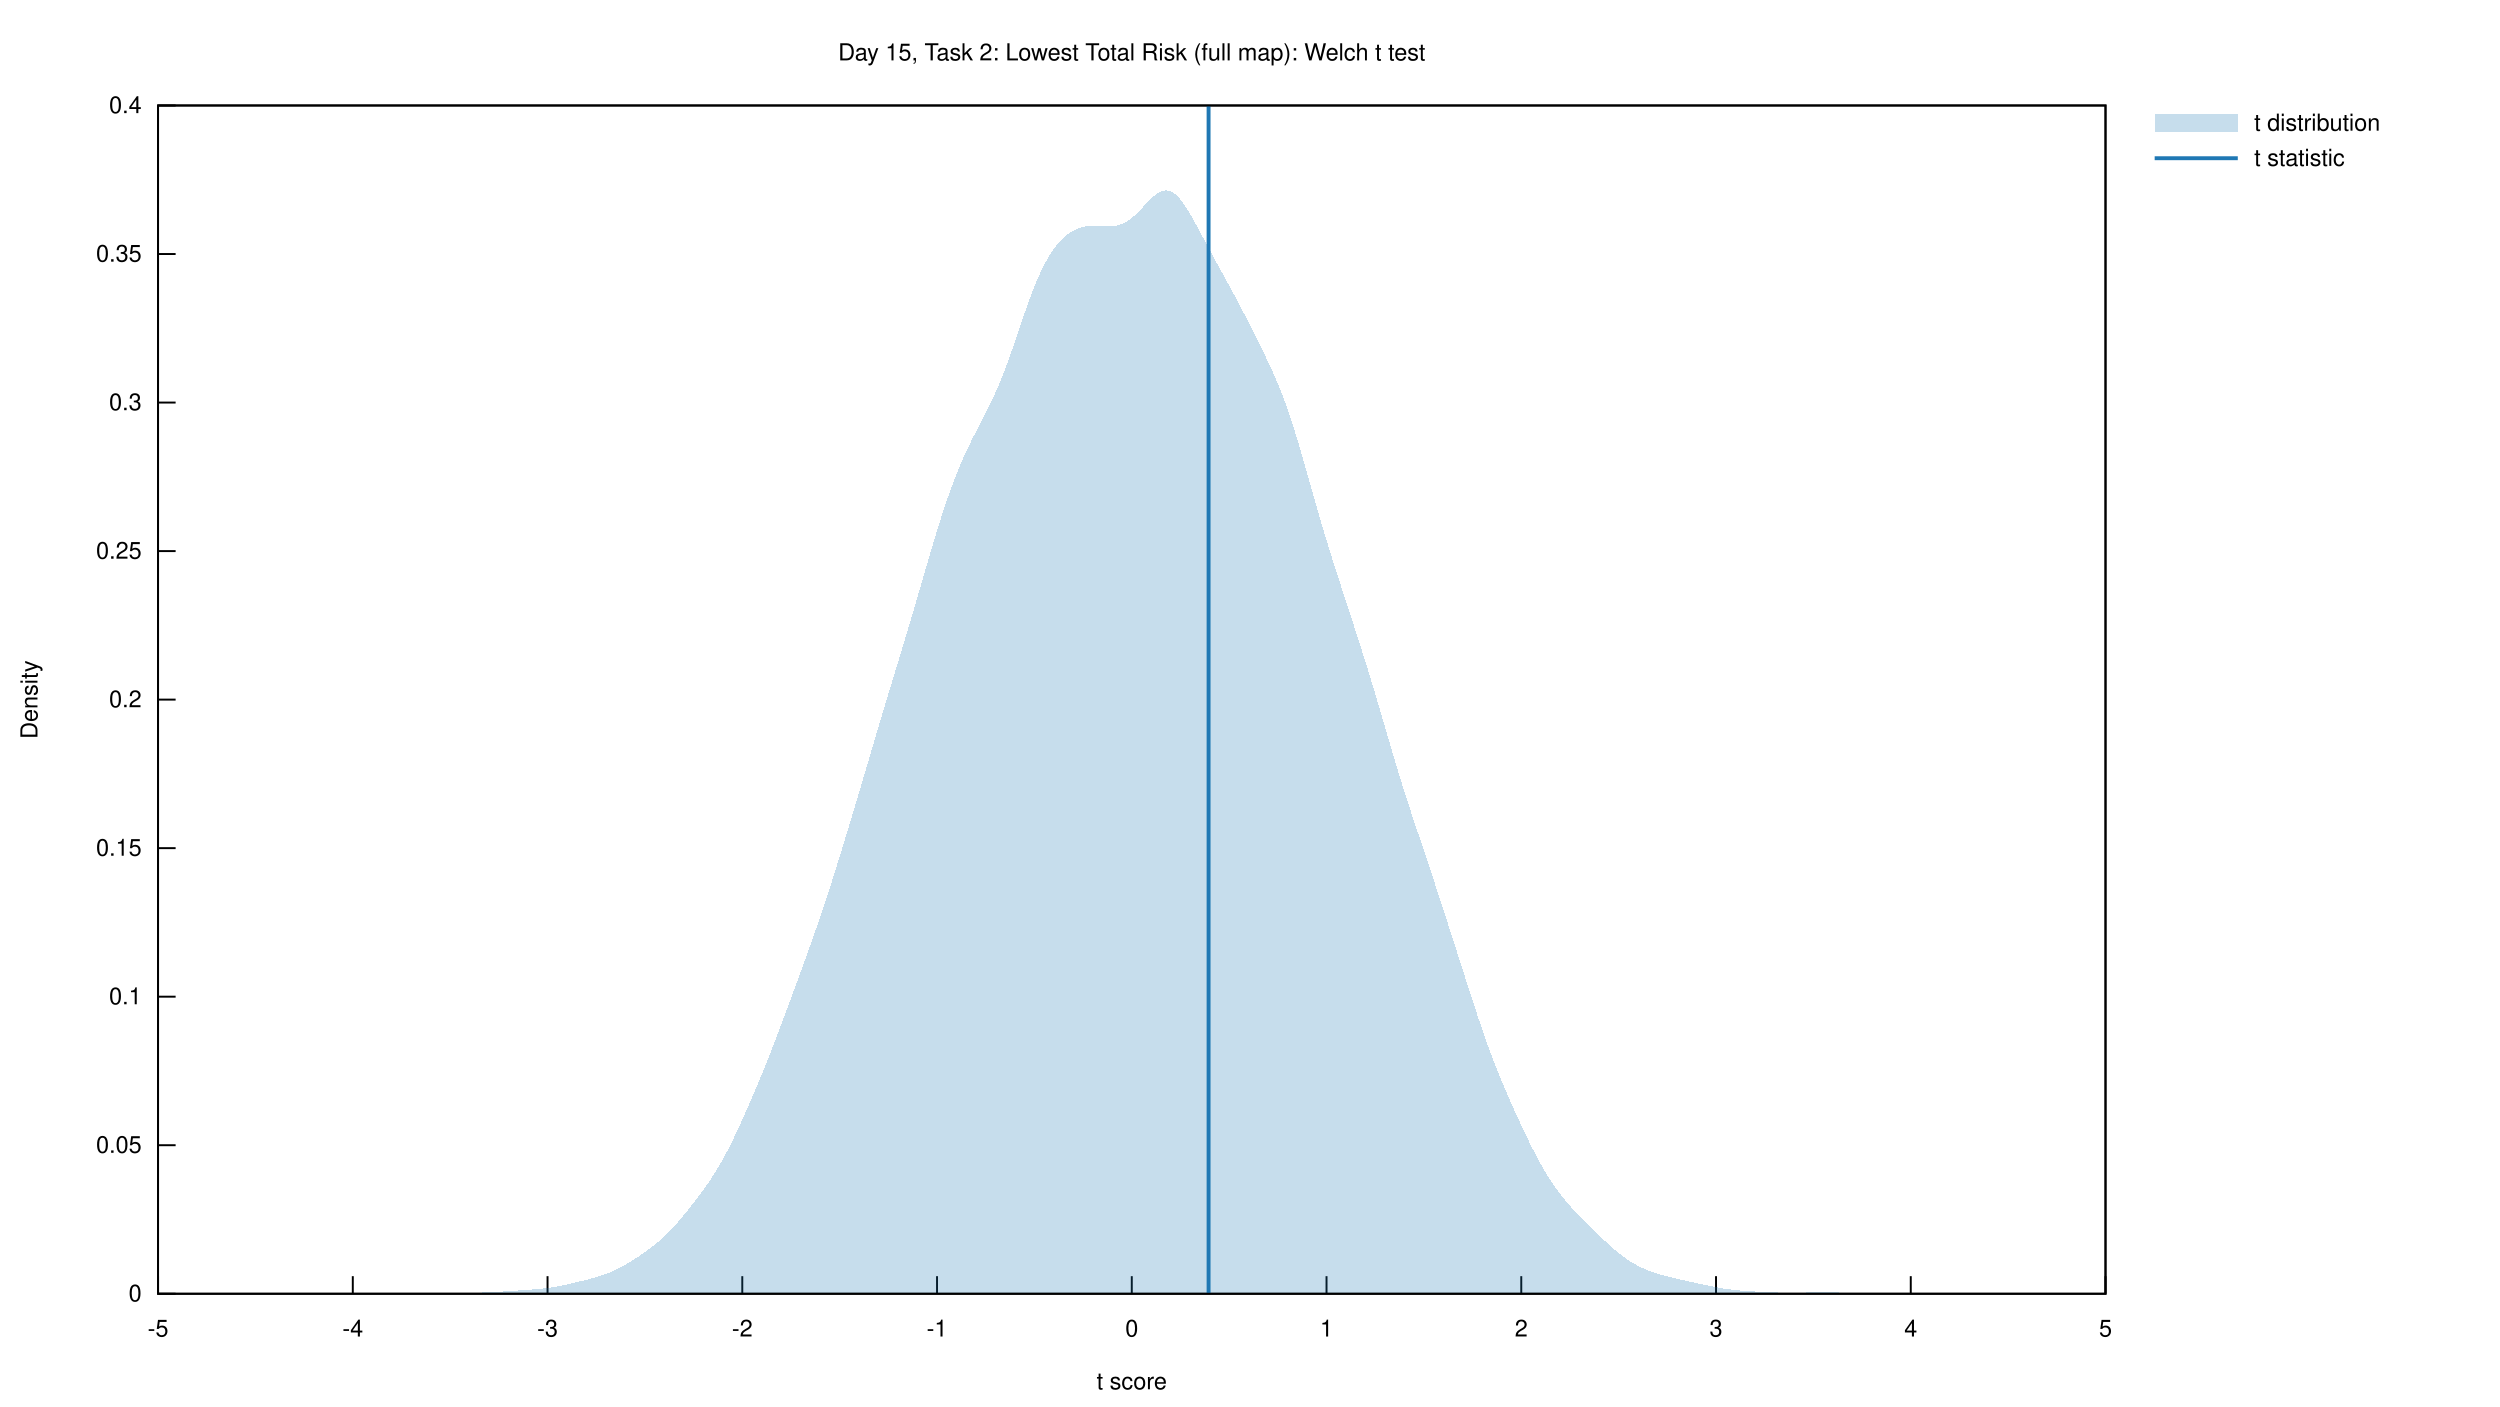
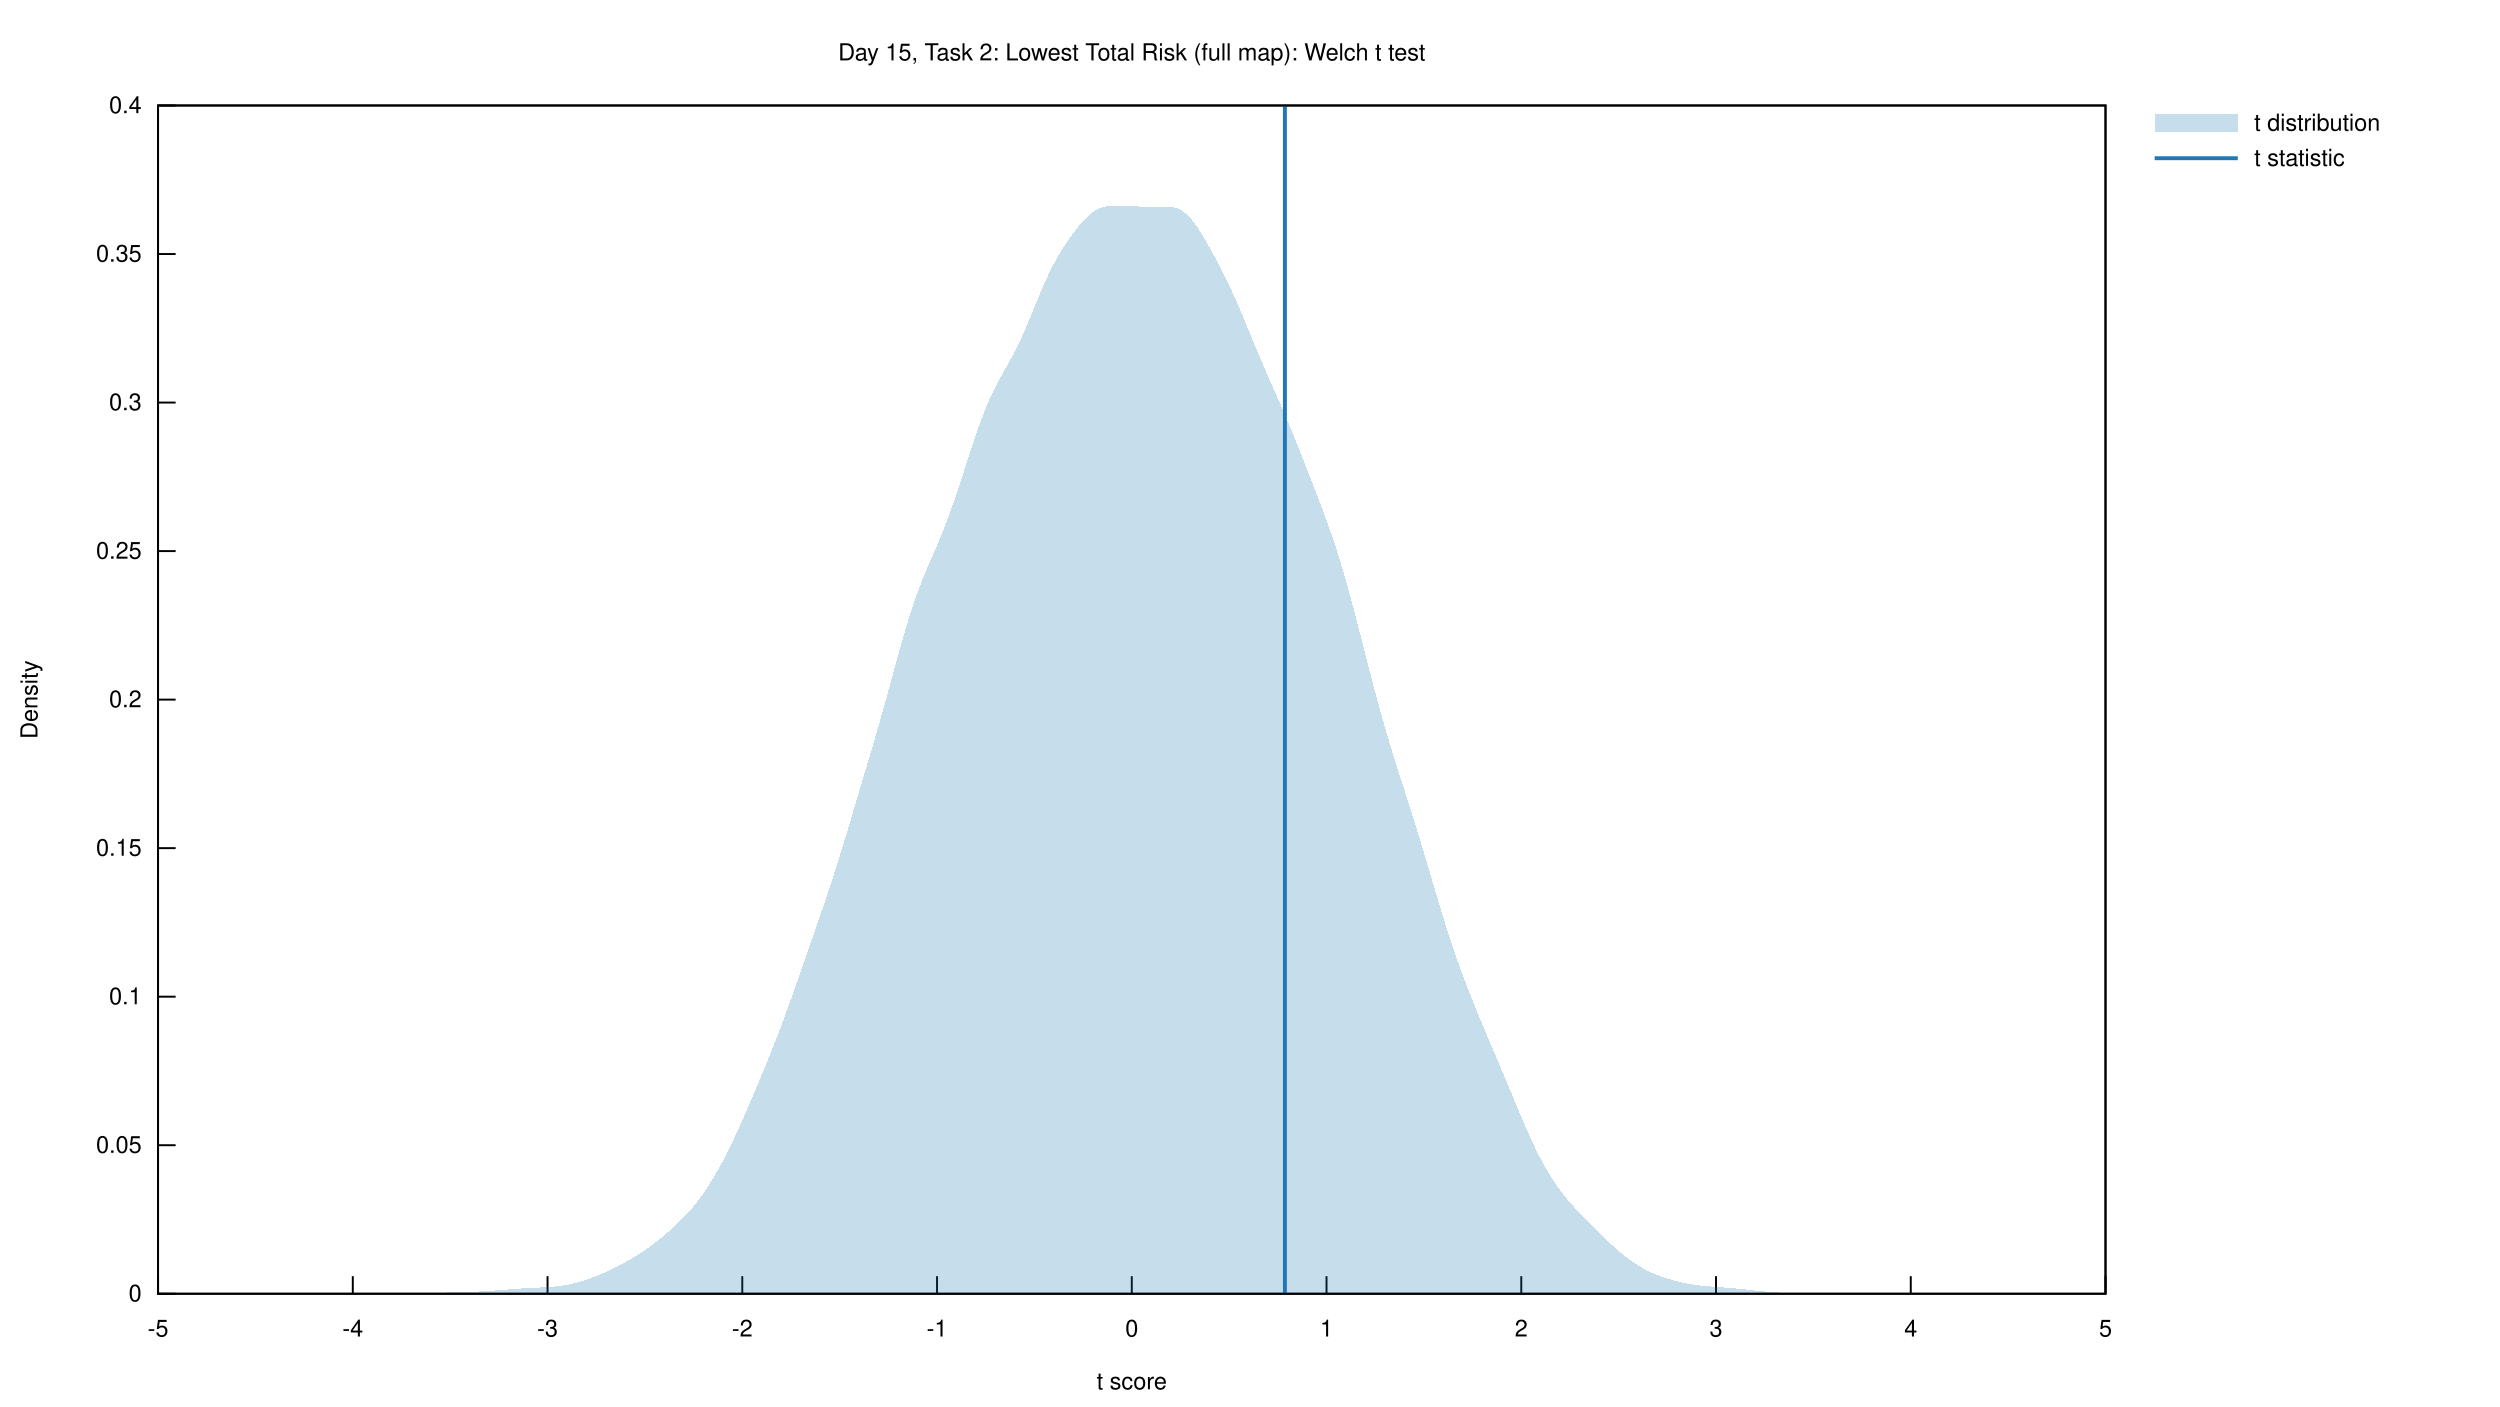
<svg xmlns="http://www.w3.org/2000/svg" xmlns:xlink="http://www.w3.org/1999/xlink" viewBox="0 0 1280 720">
  <g id="gnuplot_canvas">
    <rect x="0" y="0" width="1280" height="720" fill="none" />
    <defs>
      <circle id="gpDot" r="0.5" stroke-width="0.5" stroke="currentColor" />
      <path id="gpPt0" stroke-width="0.222" stroke="currentColor" d="M-1,0 h2 M0,-1 v2" />
      <path id="gpPt1" stroke-width="0.222" stroke="currentColor" d="M-1,-1 L1,1 M1,-1 L-1,1" />
      <path id="gpPt2" stroke-width="0.222" stroke="currentColor" d="M-1,0 L1,0 M0,-1 L0,1 M-1,-1 L1,1 M-1,1 L1,-1" />
      <rect id="gpPt3" stroke-width="0.222" stroke="currentColor" x="-1" y="-1" width="2" height="2" />
      <rect id="gpPt4" stroke-width="0.222" stroke="currentColor" fill="currentColor" x="-1" y="-1" width="2" height="2" />
      <circle id="gpPt5" stroke-width="0.222" stroke="currentColor" cx="0" cy="0" r="1" />
      <use xlink:href="#gpPt5" id="gpPt6" fill="currentColor" stroke="none" />
      <path id="gpPt7" stroke-width="0.222" stroke="currentColor" d="M0,-1.33 L-1.33,0.67 L1.33,0.67 z" />
      <use xlink:href="#gpPt7" id="gpPt8" fill="currentColor" stroke="none" />
      <use xlink:href="#gpPt7" id="gpPt9" stroke="currentColor" transform="rotate(180)" />
      <use xlink:href="#gpPt9" id="gpPt10" fill="currentColor" stroke="none" />
      <use xlink:href="#gpPt3" id="gpPt11" stroke="currentColor" transform="rotate(45)" />
      <use xlink:href="#gpPt11" id="gpPt12" fill="currentColor" stroke="none" />
      <path id="gpPt13" stroke-width="0.222" stroke="currentColor" d="M0,1.330 L1.265,0.411 L0.782,-1.067 L-0.782,-1.076 L-1.265,0.411 z" />
      <use xlink:href="#gpPt13" id="gpPt14" fill="currentColor" stroke="none" />
      <filter id="textbox" filterUnits="objectBoundingBox" x="0" y="0" height="1" width="1">
        <feFlood flood-color="white" flood-opacity="1" result="bgnd" />
        <feComposite in="SourceGraphic" in2="bgnd" operator="atop" />
      </filter>
      <filter id="greybox" filterUnits="objectBoundingBox" x="0" y="0" height="1" width="1">
        <feFlood flood-color="lightgrey" flood-opacity="1" result="grey" />
        <feComposite in="SourceGraphic" in2="grey" operator="atop" />
      </filter>
    </defs>
    <g fill="none" color="white" stroke="currentColor" stroke-width="1.00" stroke-linecap="butt" stroke-linejoin="miter">
</g>
    <g fill="none" color="black" stroke="currentColor" stroke-width="1.00" stroke-linecap="butt" stroke-linejoin="miter">
      <path stroke="black" d="M80.92,662.40 L89.92,662.40  " />
      <g transform="translate(72.53,666.30)" stroke="none" fill="black" font-family="Helvetica" font-size="12.00" text-anchor="end">
        <text>
          <tspan font-family="Helvetica"> 0</tspan>
        </text>
      </g>
    </g>
    <g fill="none" color="black" stroke="currentColor" stroke-width="1.00" stroke-linecap="butt" stroke-linejoin="miter">
      <path stroke="black" d="M80.92,586.35 L89.92,586.35  " />
      <g transform="translate(72.53,590.25)" stroke="none" fill="black" font-family="Helvetica" font-size="12.00" text-anchor="end">
        <text>
          <tspan font-family="Helvetica"> 0.05</tspan>
        </text>
      </g>
    </g>
    <g fill="none" color="black" stroke="currentColor" stroke-width="1.00" stroke-linecap="butt" stroke-linejoin="miter">
      <path stroke="black" d="M80.92,510.30 L89.92,510.30  " />
      <g transform="translate(72.53,514.20)" stroke="none" fill="black" font-family="Helvetica" font-size="12.00" text-anchor="end">
        <text>
          <tspan font-family="Helvetica"> 0.1</tspan>
        </text>
      </g>
    </g>
    <g fill="none" color="black" stroke="currentColor" stroke-width="1.00" stroke-linecap="butt" stroke-linejoin="miter">
      <path stroke="black" d="M80.92,434.25 L89.92,434.25  " />
      <g transform="translate(72.53,438.15)" stroke="none" fill="black" font-family="Helvetica" font-size="12.00" text-anchor="end">
        <text>
          <tspan font-family="Helvetica"> 0.15</tspan>
        </text>
      </g>
    </g>
    <g fill="none" color="black" stroke="currentColor" stroke-width="1.00" stroke-linecap="butt" stroke-linejoin="miter">
      <path stroke="black" d="M80.92,358.20 L89.92,358.20  " />
      <g transform="translate(72.53,362.10)" stroke="none" fill="black" font-family="Helvetica" font-size="12.00" text-anchor="end">
        <text>
          <tspan font-family="Helvetica"> 0.2</tspan>
        </text>
      </g>
    </g>
    <g fill="none" color="black" stroke="currentColor" stroke-width="1.00" stroke-linecap="butt" stroke-linejoin="miter">
      <path stroke="black" d="M80.92,282.16 L89.92,282.16  " />
      <g transform="translate(72.53,286.06)" stroke="none" fill="black" font-family="Helvetica" font-size="12.00" text-anchor="end">
        <text>
          <tspan font-family="Helvetica"> 0.25</tspan>
        </text>
      </g>
    </g>
    <g fill="none" color="black" stroke="currentColor" stroke-width="1.00" stroke-linecap="butt" stroke-linejoin="miter">
      <path stroke="black" d="M80.92,206.11 L89.92,206.11  " />
      <g transform="translate(72.53,210.01)" stroke="none" fill="black" font-family="Helvetica" font-size="12.00" text-anchor="end">
        <text>
          <tspan font-family="Helvetica"> 0.3</tspan>
        </text>
      </g>
    </g>
    <g fill="none" color="black" stroke="currentColor" stroke-width="1.00" stroke-linecap="butt" stroke-linejoin="miter">
      <path stroke="black" d="M80.92,130.06 L89.92,130.06  " />
      <g transform="translate(72.53,133.96)" stroke="none" fill="black" font-family="Helvetica" font-size="12.00" text-anchor="end">
        <text>
          <tspan font-family="Helvetica"> 0.35</tspan>
        </text>
      </g>
    </g>
    <g fill="none" color="black" stroke="currentColor" stroke-width="1.00" stroke-linecap="butt" stroke-linejoin="miter">
      <path stroke="black" d="M80.92,54.01 L89.92,54.01  " />
      <g transform="translate(72.53,57.91)" stroke="none" fill="black" font-family="Helvetica" font-size="12.00" text-anchor="end">
        <text>
          <tspan font-family="Helvetica"> 0.4</tspan>
        </text>
      </g>
    </g>
    <g fill="none" color="black" stroke="currentColor" stroke-width="1.00" stroke-linecap="butt" stroke-linejoin="miter">
      <path stroke="black" d="M80.92,662.40 L80.92,653.40  " />
      <g transform="translate(80.92,684.30)" stroke="none" fill="black" font-family="Helvetica" font-size="12.00" text-anchor="middle">
        <text>
          <tspan font-family="Helvetica">-5</tspan>
        </text>
      </g>
    </g>
    <g fill="none" color="black" stroke="currentColor" stroke-width="1.00" stroke-linecap="butt" stroke-linejoin="miter">
      <path stroke="black" d="M180.63,662.40 L180.63,653.40  " />
      <g transform="translate(180.63,684.30)" stroke="none" fill="black" font-family="Helvetica" font-size="12.00" text-anchor="middle">
        <text>
          <tspan font-family="Helvetica">-4</tspan>
        </text>
      </g>
    </g>
    <g fill="none" color="black" stroke="currentColor" stroke-width="1.00" stroke-linecap="butt" stroke-linejoin="miter">
      <path stroke="black" d="M280.34,662.40 L280.34,653.40  " />
      <g transform="translate(280.34,684.30)" stroke="none" fill="black" font-family="Helvetica" font-size="12.00" text-anchor="middle">
        <text>
          <tspan font-family="Helvetica">-3</tspan>
        </text>
      </g>
    </g>
    <g fill="none" color="black" stroke="currentColor" stroke-width="1.00" stroke-linecap="butt" stroke-linejoin="miter">
      <path stroke="black" d="M380.05,662.40 L380.05,653.40  " />
      <g transform="translate(380.05,684.30)" stroke="none" fill="black" font-family="Helvetica" font-size="12.00" text-anchor="middle">
        <text>
          <tspan font-family="Helvetica">-2</tspan>
        </text>
      </g>
    </g>
    <g fill="none" color="black" stroke="currentColor" stroke-width="1.00" stroke-linecap="butt" stroke-linejoin="miter">
      <path stroke="black" d="M479.76,662.40 L479.76,653.40  " />
      <g transform="translate(479.76,684.30)" stroke="none" fill="black" font-family="Helvetica" font-size="12.00" text-anchor="middle">
        <text>
          <tspan font-family="Helvetica">-1</tspan>
        </text>
      </g>
    </g>
    <g fill="none" color="black" stroke="currentColor" stroke-width="1.00" stroke-linecap="butt" stroke-linejoin="miter">
      <path stroke="black" d="M579.47,662.40 L579.47,653.40  " />
      <g transform="translate(579.47,684.30)" stroke="none" fill="black" font-family="Helvetica" font-size="12.00" text-anchor="middle">
        <text>
          <tspan font-family="Helvetica"> 0</tspan>
        </text>
      </g>
    </g>
    <g fill="none" color="black" stroke="currentColor" stroke-width="1.00" stroke-linecap="butt" stroke-linejoin="miter">
      <path stroke="black" d="M679.18,662.40 L679.18,653.40  " />
      <g transform="translate(679.18,684.30)" stroke="none" fill="black" font-family="Helvetica" font-size="12.00" text-anchor="middle">
        <text>
          <tspan font-family="Helvetica"> 1</tspan>
        </text>
      </g>
    </g>
    <g fill="none" color="black" stroke="currentColor" stroke-width="1.00" stroke-linecap="butt" stroke-linejoin="miter">
      <path stroke="black" d="M778.89,662.40 L778.89,653.40  " />
      <g transform="translate(778.89,684.30)" stroke="none" fill="black" font-family="Helvetica" font-size="12.00" text-anchor="middle">
        <text>
          <tspan font-family="Helvetica"> 2</tspan>
        </text>
      </g>
    </g>
    <g fill="none" color="black" stroke="currentColor" stroke-width="1.00" stroke-linecap="butt" stroke-linejoin="miter">
      <path stroke="black" d="M878.60,662.40 L878.60,653.40  " />
      <g transform="translate(878.60,684.30)" stroke="none" fill="black" font-family="Helvetica" font-size="12.00" text-anchor="middle">
        <text>
          <tspan font-family="Helvetica"> 3</tspan>
        </text>
      </g>
    </g>
    <g fill="none" color="black" stroke="currentColor" stroke-width="1.00" stroke-linecap="butt" stroke-linejoin="miter">
      <path stroke="black" d="M978.31,662.40 L978.31,653.40  " />
      <g transform="translate(978.31,684.30)" stroke="none" fill="black" font-family="Helvetica" font-size="12.00" text-anchor="middle">
        <text>
          <tspan font-family="Helvetica"> 4</tspan>
        </text>
      </g>
    </g>
    <g fill="none" color="black" stroke="currentColor" stroke-width="1.00" stroke-linecap="butt" stroke-linejoin="miter">
      <path stroke="black" d="M1078.02,662.40 L1078.02,653.40  " />
      <g transform="translate(1078.02,684.30)" stroke="none" fill="black" font-family="Helvetica" font-size="12.00" text-anchor="middle">
        <text>
          <tspan font-family="Helvetica"> 5</tspan>
        </text>
      </g>
    </g>
    <g fill="none" color="black" stroke="currentColor" stroke-width="1.00" stroke-linecap="butt" stroke-linejoin="miter">
</g>
    <g fill="none" color="black" stroke="currentColor" stroke-width="1.00" stroke-linecap="butt" stroke-linejoin="miter">
      <path stroke="black" d="M80.92,54.01 L80.92,662.40 L1078.02,662.40 L1078.02,54.01 L80.92,54.01 Z  " />
    </g>
    <g fill="none" color="black" stroke="currentColor" stroke-width="1.00" stroke-linecap="butt" stroke-linejoin="miter">
      <g transform="translate(19.18,358.21) rotate(270)" stroke="none" fill="black" font-family="Helvetica" font-size="12.00" text-anchor="middle">
        <text>
          <tspan font-family="Helvetica">Density</tspan>
        </text>
      </g>
    </g>
    <g fill="none" color="black" stroke="currentColor" stroke-width="1.00" stroke-linecap="butt" stroke-linejoin="miter">
      <g transform="translate(579.47,711.30)" stroke="none" fill="black" font-family="Helvetica" font-size="12.00" text-anchor="middle">
        <text>
          <tspan font-family="Helvetica">t score</tspan>
        </text>
      </g>
    </g>
    <g fill="none" color="black" stroke="currentColor" stroke-width="1.00" stroke-linecap="butt" stroke-linejoin="miter">
</g>
    <g id="gnuplot_plot_1">
      <g fill="none" color="black" stroke="currentColor" stroke-width="1.00" stroke-linecap="butt" stroke-linejoin="miter">
        <g transform="translate(1154.14,66.91)" stroke="none" fill="black" font-family="Helvetica" font-size="12.00" text-anchor="start">
          <text>
            <tspan font-family="Helvetica">t distribution</tspan>
          </text>
        </g>
      </g>
      <g fill="none" color="black" stroke="currentColor" stroke-width="1.00" stroke-linecap="butt" stroke-linejoin="miter">
        <g stroke="none" shape-rendering="crispEdges">
          <polygon fill="rgb( 31, 120, 180)" fill-opacity="0.25" points="1103.19,67.51 1145.75,67.51 1145.75,58.51 1103.19,58.51 " />
-           <polygon fill="rgb( 31, 120, 180)" fill-opacity="0.25" points="165.15,662.40 166.78,662.40 168.41,662.40 170.04,662.40 171.67,662.39 173.30,662.39 174.93,662.39 176.56,662.38 178.19,662.38 179.82,662.37 181.45,662.36 183.09,662.35 184.72,662.34 186.35,662.33 187.98,662.32 189.61,662.31 191.24,662.30 192.87,662.29 194.50,662.28 196.13,662.27 197.76,662.26 199.39,662.26 201.02,662.25 202.65,662.24 204.28,662.23 205.91,662.21 207.54,662.19 209.17,662.17 210.80,662.14 212.43,662.10 214.06,662.07 215.69,662.03 217.32,661.98 218.95,661.94 220.58,661.90 222.21,661.86 223.84,661.83 225.47,661.81 227.10,661.79 228.74,661.78 230.37,661.77 232.00,661.77 233.63,661.78 235.26,661.79 236.89,661.80 238.52,661.81 240.15,661.82 241.78,661.82 243.41,661.81 245.04,661.79 246.67,661.76 248.30,661.72 249.93,661.67 251.56,661.60 253.19,661.52 254.82,661.43 256.45,661.33 258.08,661.22 259.71,661.11 261.34,661.00 262.97,660.88 264.60,660.77 266.23,660.66 267.86,660.55 269.49,660.44 271.12,660.33 272.76,660.21 274.39,660.08 276.02,659.94 277.65,659.77 279.28,659.59 280.91,659.37 282.54,659.13 284.17,658.86 285.80,658.56 287.43,658.24 289.06,657.90 290.69,657.55 292.32,657.17 293.95,656.79 295.58,656.40 297.21,656.00 298.84,655.60 300.47,655.19 302.10,654.76 303.73,654.32 305.36,653.85 306.99,653.35 308.62,652.82 310.25,652.24 311.88,651.61 313.51,650.92 315.14,650.17 316.77,649.37 318.41,648.52 320.04,647.61 321.67,646.66 323.30,645.66 324.93,644.63 326.56,643.57 328.19,642.47 329.82,641.34 331.45,640.17 333.08,638.97 334.71,637.71 336.34,636.39 337.97,635.00 339.60,633.53 341.23,631.98 342.86,630.35 344.49,628.63 346.12,626.82 347.75,624.95 349.38,623.01 351.01,621.02 352.64,618.99 354.27,616.92 355.90,614.81 357.53,612.67 359.16,610.48 360.79,608.24 362.43,605.92 364.06,603.51 365.69,600.99 367.32,598.34 368.95,595.56 370.58,592.65 372.21,589.59 373.84,586.41 375.47,583.10 377.10,579.69 378.73,576.18 380.36,572.59 381.99,568.93 383.62,565.22 385.25,561.45 386.88,557.62 388.51,553.74 390.14,549.79 391.77,545.78 393.40,541.70 395.03,537.55 396.66,533.34 398.29,529.06 399.92,524.74 401.55,520.37 403.18,515.98 404.81,511.56 406.45,507.13 408.08,502.69 409.71,498.24 411.34,493.77 412.97,489.27 414.60,484.73 416.23,480.15 417.86,475.49 419.49,470.77 421.12,465.96 422.75,461.05 424.38,456.06 426.01,450.99 427.64,445.83 429.27,440.61 430.90,435.33 432.53,430.00 434.16,424.63 435.79,419.23 437.42,413.80 439.05,408.35 440.68,402.88 442.31,397.38 443.94,391.87 445.57,386.35 447.20,380.84 448.83,375.33 450.46,369.84 452.10,364.38 453.73,358.95 455.36,353.56 456.99,348.19 458.62,342.83 460.25,337.48 461.88,332.11 463.51,326.72 465.14,321.28 466.77,315.80 468.40,310.27 470.03,304.69 471.66,299.09 473.29,293.48 474.92,287.89 476.55,282.35 478.18,276.89 479.81,271.54 481.44,266.33 483.07,261.29 484.70,256.43 486.33,251.78 487.96,247.33 489.59,243.10 491.22,239.07 492.85,235.25 494.48,231.62 496.12,228.15 497.75,224.83 499.38,221.61 501.01,218.46 502.64,215.34 504.27,212.19 505.90,208.97 507.53,205.64 509.16,202.14 510.79,198.45 512.42,194.55 514.05,190.43 515.68,186.09 517.31,181.57 518.94,176.90 520.57,172.14 522.20,167.33 523.83,162.55 525.46,157.86 527.09,153.32 528.72,148.98 530.35,144.89 531.98,141.08 533.61,137.58 535.24,134.39 536.87,131.51 538.50,128.93 540.13,126.63 541.77,124.61 543.40,122.83 545.03,121.29 546.66,119.96 548.29,118.83 549.92,117.88 551.55,117.12 553.18,116.52 554.81,116.09 556.44,115.80 558.07,115.65 559.70,115.60 561.33,115.64 562.96,115.73 564.59,115.83 566.22,115.91 567.85,115.92 569.48,115.84 571.11,115.62 572.74,115.24 574.37,114.66 576.00,113.89 577.63,112.90 579.26,111.71 580.89,110.33 582.52,108.78 584.15,107.11 585.79,105.37 587.42,103.63 589.05,101.96 590.68,100.45 592.31,99.17 593.94,98.21 595.57,97.62 597.20,97.47 598.83,97.77 600.46,98.53 602.09,99.75 603.72,101.39 605.35,103.41 606.98,105.74 608.61,108.33 610.24,111.11 611.87,114.03 613.50,117.03 615.13,120.08 616.76,123.13 618.39,126.18 620.02,129.21 621.65,132.21 623.28,135.20 624.91,138.17 626.54,141.13 628.17,144.10 629.81,147.08 631.44,150.09 633.07,153.14 634.70,156.23 636.33,159.35 637.96,162.52 639.59,165.71 641.22,168.94 642.85,172.19 644.48,175.46 646.11,178.76 647.74,182.11 649.37,185.52 651.00,189.03 652.63,192.67 654.26,196.49 655.89,200.51 657.52,204.76 659.15,209.28 660.78,214.06 662.41,219.11 664.04,224.39 665.67,229.87 667.30,235.50 668.93,241.23 670.56,247.01 672.19,252.79 673.82,258.51 675.46,264.15 677.09,269.69 678.72,275.12 680.35,280.43 681.98,285.64 683.61,290.78 685.24,295.85 686.87,300.88 688.50,305.88 690.13,310.88 691.76,315.89 693.39,320.92 695.02,325.98 696.65,331.08 698.28,336.23 699.91,341.45 701.54,346.74 703.17,352.11 704.80,357.55 706.43,363.06 708.06,368.62 709.69,374.20 711.32,379.78 712.95,385.32 714.58,390.80 716.21,396.18 717.84,401.46 719.48,406.63 721.11,411.69 722.74,416.67 724.37,421.57 726.00,426.44 727.63,431.29 729.26,436.14 730.89,441.02 732.52,445.93 734.15,450.87 735.78,455.84 737.41,460.85 739.04,465.87 740.67,470.91 742.30,475.96 743.93,481.02 745.56,486.10 747.19,491.18 748.82,496.27 750.45,501.36 752.08,506.44 753.71,511.49 755.34,516.49 756.97,521.41 758.60,526.24 760.23,530.95 761.86,535.52 763.49,539.94 765.13,544.22 766.76,548.36 768.39,552.37 770.02,556.26 771.65,560.07 773.28,563.79 774.91,567.45 776.54,571.06 778.17,574.60 779.80,578.10 781.43,581.52 783.06,584.87 784.69,588.14 786.32,591.30 787.95,594.34 789.58,597.27 791.21,600.06 792.84,602.72 794.47,605.24 796.10,607.63 797.73,609.89 799.36,612.04 800.99,614.07 802.62,616.01 804.25,617.86 805.88,619.65 807.51,621.37 809.15,623.05 810.78,624.70 812.41,626.33 814.04,627.94 815.67,629.54 817.30,631.12 818.93,632.69 820.56,634.25 822.19,635.78 823.82,637.28 825.45,638.74 827.08,640.15 828.71,641.50 830.34,642.78 831.97,643.99 833.60,645.12 835.23,646.16 836.86,647.13 838.49,648.02 840.12,648.83 841.75,649.57 843.38,650.25 845.01,650.87 846.64,651.45 848.27,651.98 849.90,652.47 851.53,652.93 853.17,653.37 854.80,653.79 856.43,654.19 858.06,654.57 859.69,654.95 861.32,655.32 862.95,655.68 864.58,656.04 866.21,656.40 867.84,656.76 869.47,657.12 871.10,657.47 872.73,657.83 874.36,658.18 875.99,658.52 877.62,658.85 879.25,659.16 880.88,659.46 882.51,659.73 884.14,659.97 885.77,660.19 887.40,660.39 889.03,660.56 890.66,660.71 892.29,660.84 893.92,660.96 895.55,661.07 897.18,661.17 898.82,661.26 900.45,661.34 902.08,661.42 903.71,661.50 905.34,661.57 906.97,661.64 908.60,661.70 910.23,661.75 911.86,661.79 913.49,661.83 915.12,661.85 916.75,661.85 918.38,661.85 920.01,661.84 921.64,661.81 923.27,661.78 924.90,661.75 926.53,661.72 928.16,661.69 929.79,661.66 931.42,661.64 933.05,661.63 934.68,661.64 936.31,661.65 937.94,661.67 939.57,661.70 941.20,661.74 942.84,661.79 944.47,661.84 946.10,661.89 947.73,661.95 949.36,662.00 950.99,662.06 952.62,662.11 954.25,662.15 955.88,662.20 957.51,662.24 959.14,662.27 960.77,662.30 962.40,662.32 964.03,662.34 965.66,662.36 967.29,662.37 968.92,662.38 970.55,662.38 972.18,662.39 973.81,662.39 975.44,662.40 977.07,662.40 978.70,662.40 978.70,662.40 977.07,662.40 975.44,662.40 973.81,662.40 972.18,662.40 970.55,662.40 968.92,662.40 967.29,662.40 965.66,662.40 964.03,662.40 962.40,662.40 960.77,662.40 959.14,662.40 957.51,662.40 955.88,662.40 954.25,662.40 952.62,662.40 950.99,662.40 949.36,662.40 947.73,662.40 946.10,662.40 944.47,662.40 942.84,662.40 941.20,662.40 939.57,662.40 937.94,662.40 936.31,662.40 934.68,662.40 933.05,662.40 931.42,662.40 929.79,662.40 928.16,662.40 926.53,662.40 924.90,662.40 923.27,662.40 921.64,662.40 920.01,662.40 918.38,662.40 916.75,662.40 915.12,662.40 913.49,662.40 911.86,662.40 910.23,662.40 908.60,662.40 906.97,662.40 905.34,662.40 903.71,662.40 902.08,662.40 900.45,662.40 898.82,662.40 897.18,662.40 895.55,662.40 893.92,662.40 892.29,662.40 890.66,662.40 889.03,662.40 887.40,662.40 885.77,662.40 884.14,662.40 882.51,662.40 880.88,662.40 879.25,662.40 877.62,662.40 875.99,662.40 874.36,662.40 872.73,662.40 871.10,662.40 869.47,662.40 867.84,662.40 866.21,662.40 864.58,662.40 862.95,662.40 861.32,662.40 859.69,662.40 858.06,662.40 856.43,662.40 854.80,662.40 853.17,662.40 851.53,662.40 849.90,662.40 848.27,662.40 846.64,662.40 845.01,662.40 843.38,662.40 841.75,662.40 840.12,662.40 838.49,662.40 836.86,662.40 835.23,662.40 833.60,662.40 831.97,662.40 830.34,662.40 828.71,662.40 827.08,662.40 825.45,662.40 823.82,662.40 822.19,662.40 820.56,662.40 818.93,662.40 817.30,662.40 815.67,662.40 814.04,662.40 812.41,662.40 810.78,662.40 809.15,662.40 807.51,662.40 805.88,662.40 804.25,662.40 802.62,662.40 800.99,662.40 799.36,662.40 797.73,662.40 796.10,662.40 794.47,662.40 792.84,662.40 791.21,662.40 789.58,662.40 787.95,662.40 786.32,662.40 784.69,662.40 783.06,662.40 781.43,662.40 779.80,662.40 778.17,662.40 776.54,662.40 774.91,662.40 773.28,662.40 771.65,662.40 770.02,662.40 768.39,662.40 766.76,662.40 765.13,662.40 763.49,662.40 761.86,662.40 760.23,662.40 758.60,662.40 756.97,662.40 755.34,662.40 753.71,662.40 752.08,662.40 750.45,662.40 748.82,662.40 747.19,662.40 745.56,662.40 743.93,662.40 742.30,662.40 740.67,662.40 739.04,662.40 737.41,662.40 735.78,662.40 734.15,662.40 732.52,662.40 730.89,662.40 729.26,662.40 727.63,662.40 726.00,662.40 724.37,662.40 722.74,662.40 721.11,662.40 719.48,662.40 717.84,662.40 716.21,662.40 714.58,662.40 712.95,662.40 711.32,662.40 709.69,662.40 708.06,662.40 706.43,662.40 704.80,662.40 703.17,662.40 701.54,662.40 699.91,662.40 698.28,662.40 696.65,662.40 695.02,662.40 693.39,662.40 691.76,662.40 690.13,662.40 688.50,662.40 686.87,662.40 685.24,662.40 683.61,662.40 681.98,662.40 680.35,662.40 678.72,662.40 677.09,662.40 675.46,662.40 673.82,662.40 672.19,662.40 670.56,662.40 668.93,662.40 667.30,662.40 665.67,662.40 664.04,662.40 662.41,662.40 660.78,662.40 659.15,662.40 657.52,662.40 655.89,662.40 654.26,662.40 652.63,662.40 651.00,662.40 649.37,662.40 647.74,662.40 646.11,662.40 644.48,662.40 642.85,662.40 641.22,662.40 639.59,662.40 637.96,662.40 636.33,662.40 634.70,662.40 633.07,662.40 631.44,662.40 629.81,662.40 628.17,662.40 626.54,662.40 624.91,662.40 623.28,662.40 621.65,662.40 620.02,662.40 618.39,662.40 616.76,662.40 615.13,662.40 613.50,662.40 611.87,662.40 610.24,662.40 608.61,662.40 606.98,662.40 605.35,662.40 603.72,662.40 602.09,662.40 600.46,662.40 598.83,662.40 597.20,662.40 595.57,662.40 593.94,662.40 592.31,662.40 590.68,662.40 589.05,662.40 587.42,662.40 585.79,662.40 584.15,662.40 582.52,662.40 580.89,662.40 579.26,662.40 577.63,662.40 576.00,662.40 574.37,662.40 572.74,662.40 571.11,662.40 569.48,662.40 567.85,662.40 566.22,662.40 564.59,662.40 562.96,662.40 561.33,662.40 559.70,662.40 558.07,662.40 556.44,662.40 554.81,662.40 553.18,662.40 551.55,662.40 549.92,662.40 548.29,662.40 546.66,662.40 545.03,662.40 543.40,662.40 541.77,662.40 540.13,662.40 538.50,662.40 536.87,662.40 535.24,662.40 533.61,662.40 531.98,662.40 530.35,662.40 528.72,662.40 527.09,662.40 525.46,662.40 523.83,662.40 522.20,662.40 520.57,662.40 518.94,662.40 517.31,662.40 515.68,662.40 514.05,662.40 512.42,662.40 510.79,662.40 509.16,662.40 507.53,662.40 505.90,662.40 504.27,662.40 502.64,662.40 501.01,662.40 499.38,662.40 497.75,662.40 496.12,662.40 494.48,662.40 492.85,662.40 491.22,662.40 489.59,662.40 487.96,662.40 486.33,662.40 484.70,662.40 483.07,662.40 481.44,662.40 479.81,662.40 478.18,662.40 476.55,662.40 474.92,662.40 473.29,662.40 471.66,662.40 470.03,662.40 468.40,662.40 466.77,662.40 465.14,662.40 463.51,662.40 461.88,662.40 460.25,662.40 458.62,662.40 456.99,662.40 455.36,662.40 453.73,662.40 452.10,662.40 450.46,662.40 448.83,662.40 447.20,662.40 445.57,662.40 443.94,662.40 442.31,662.40 440.68,662.40 439.05,662.40 437.42,662.40 435.79,662.40 434.16,662.40 432.53,662.40 430.90,662.40 429.27,662.40 427.64,662.40 426.01,662.40 424.38,662.40 422.75,662.40 421.12,662.40 419.49,662.40 417.86,662.40 416.23,662.40 414.60,662.40 412.97,662.40 411.34,662.40 409.71,662.40 408.08,662.40 406.45,662.40 404.81,662.40 403.18,662.40 401.55,662.40 399.92,662.40 398.29,662.40 396.66,662.40 395.03,662.40 393.40,662.40 391.77,662.40 390.14,662.40 388.51,662.40 386.88,662.40 385.25,662.40 383.62,662.40 381.99,662.40 380.36,662.40 378.73,662.40 377.10,662.40 375.47,662.40 373.84,662.40 372.21,662.40 370.58,662.40 368.95,662.40 367.32,662.40 365.69,662.40 364.06,662.40 362.43,662.40 360.79,662.40 359.16,662.40 357.53,662.40 355.90,662.40 354.27,662.40 352.64,662.40 351.01,662.40 349.38,662.40 347.75,662.40 346.12,662.40 344.49,662.40 342.86,662.40 341.23,662.40 339.60,662.40 337.97,662.40 336.34,662.40 334.71,662.40 333.08,662.40 331.45,662.40 329.82,662.40 328.19,662.40 326.56,662.40 324.93,662.40 323.30,662.40 321.67,662.40 320.04,662.40 318.41,662.40 316.77,662.40 315.14,662.40 313.51,662.40 311.88,662.40 310.25,662.40 308.62,662.40 306.99,662.40 305.36,662.40 303.73,662.40 302.10,662.40 300.47,662.40 298.84,662.40 297.21,662.40 295.58,662.40 293.95,662.40 292.32,662.40 290.69,662.40 289.06,662.40 287.43,662.40 285.80,662.40 284.17,662.40 282.54,662.40 280.91,662.40 279.28,662.40 277.65,662.40 276.02,662.40 274.39,662.40 272.76,662.40 271.12,662.40 269.49,662.40 267.86,662.40 266.23,662.40 264.60,662.40 262.97,662.40 261.34,662.40 259.71,662.40 258.08,662.40 256.45,662.40 254.82,662.40 253.19,662.40 251.56,662.40 249.93,662.40 248.30,662.40 246.67,662.40 245.04,662.40 243.41,662.40 241.78,662.40 240.15,662.40 238.52,662.40 236.89,662.40 235.26,662.40 233.63,662.40 232.00,662.40 230.37,662.40 228.74,662.40 227.10,662.40 225.47,662.40 223.84,662.40 222.21,662.40 220.58,662.40 218.95,662.40 217.32,662.40 215.69,662.40 214.06,662.40 212.43,662.40 210.80,662.40 209.17,662.40 207.54,662.40 205.91,662.40 204.28,662.40 202.65,662.40 201.02,662.40 199.39,662.40 197.76,662.40 196.13,662.40 194.50,662.40 192.87,662.40 191.24,662.40 189.61,662.40 187.98,662.40 186.35,662.40 184.72,662.40 183.09,662.40 181.45,662.40 179.82,662.40 178.19,662.40 176.56,662.40 174.93,662.40 173.30,662.40 171.67,662.40 170.04,662.40 168.41,662.40 166.78,662.40 165.15,662.40 " />
+           <polygon fill="rgb( 31, 120, 180)" fill-opacity="0.25" points="160.10,662.40 161.76,662.40 163.42,662.40 165.08,662.40 166.74,662.39 168.40,662.39 170.06,662.39 171.72,662.38 173.38,662.38 175.04,662.37 176.70,662.36 178.36,662.35 180.02,662.34 181.68,662.33 183.34,662.32 185.00,662.31 186.66,662.30 188.32,662.29 189.98,662.29 191.64,662.28 193.30,662.28 194.96,662.28 196.62,662.29 198.28,662.29 199.94,662.29 201.60,662.30 203.26,662.29 204.92,662.29 206.58,662.28 208.24,662.27 209.90,662.25 211.56,662.22 213.22,662.19 214.88,662.15 216.54,662.11 218.20,662.07 219.85,662.02 221.51,661.97 223.17,661.91 224.83,661.86 226.49,661.81 228.15,661.76 229.81,661.71 231.47,661.67 233.13,661.62 234.79,661.58 236.45,661.53 238.11,661.49 239.77,661.44 241.43,661.38 243.09,661.33 244.75,661.26 246.41,661.18 248.07,661.10 249.73,661.00 251.39,660.89 253.05,660.78 254.71,660.65 256.37,660.51 258.03,660.38 259.69,660.24 261.35,660.10 263.01,659.97 264.67,659.84 266.33,659.73 267.99,659.63 269.65,659.53 271.31,659.45 272.97,659.37 274.63,659.29 276.29,659.22 277.95,659.13 279.61,659.04 281.27,658.93 282.93,658.80 284.59,658.64 286.25,658.45 287.91,658.22 289.57,657.95 291.23,657.64 292.89,657.29 294.55,656.89 296.21,656.45 297.87,655.96 299.53,655.44 301.18,654.87 302.84,654.27 304.50,653.64 306.16,652.97 307.82,652.27 309.48,651.55 311.14,650.79 312.80,650.01 314.46,649.20 316.12,648.37 317.78,647.51 319.44,646.62 321.10,645.70 322.76,644.75 324.42,643.77 326.08,642.75 327.74,641.70 329.40,640.60 331.06,639.46 332.72,638.27 334.38,637.04 336.04,635.76 337.70,634.44 339.36,633.08 341.02,631.67 342.68,630.23 344.34,628.74 346.00,627.21 347.66,625.62 349.32,623.98 350.98,622.26 352.64,620.46 354.30,618.56 355.96,616.55 357.62,614.43 359.28,612.18 360.94,609.81 362.60,607.30 364.26,604.67 365.92,601.91 367.58,599.03 369.24,596.02 370.90,592.88 372.56,589.63 374.22,586.27 375.88,582.79 377.54,579.22 379.20,575.55 380.86,571.82 382.51,568.01 384.17,564.16 385.83,560.27 387.49,556.35 389.15,552.39 390.81,548.39 392.47,544.35 394.13,540.25 395.79,536.08 397.45,531.84 399.11,527.51 400.77,523.09 402.43,518.59 404.09,514.01 405.75,509.36 407.41,504.67 409.07,499.94 410.73,495.18 412.39,490.41 414.05,485.64 415.71,480.87 417.37,476.08 419.03,471.28 420.69,466.45 422.35,461.57 424.01,456.63 425.67,451.61 427.33,446.49 428.99,441.27 430.65,435.95 432.31,430.54 433.97,425.06 435.63,419.52 437.29,413.95 438.95,408.36 440.61,402.79 442.27,397.22 443.93,391.65 445.59,386.07 447.25,380.45 448.91,374.77 450.57,369.01 452.23,363.14 453.89,357.18 455.55,351.14 457.21,345.05 458.87,338.96 460.53,332.95 462.19,327.07 463.84,321.39 465.50,315.96 467.16,310.81 468.82,305.97 470.48,301.42 472.14,297.14 473.80,293.07 475.46,289.15 477.12,285.31 478.78,281.47 480.44,277.58 482.10,273.57 483.76,269.40 485.42,265.05 487.08,260.50 488.74,255.76 490.40,250.86 492.06,245.83 493.72,240.71 495.38,235.57 497.04,230.46 498.70,225.46 500.36,220.61 502.02,215.97 503.68,211.59 505.34,207.48 507.00,203.66 508.66,200.12 510.32,196.82 511.98,193.71 513.64,190.72 515.30,187.78 516.96,184.81 518.62,181.75 520.28,178.53 521.94,175.13 523.60,171.54 525.26,167.75 526.92,163.81 528.58,159.77 530.24,155.70 531.90,151.66 533.56,147.73 535.22,143.95 536.88,140.36 538.54,137.00 540.20,133.85 541.86,130.92 543.52,128.18 545.17,125.59 546.83,123.14 548.49,120.79 550.15,118.56 551.81,116.43 553.47,114.42 555.13,112.57 556.79,110.90 558.45,109.44 560.11,108.21 561.77,107.23 563.43,106.48 565.09,105.95 566.75,105.60 568.41,105.41 570.07,105.32 571.73,105.30 573.39,105.32 575.05,105.37 576.71,105.43 578.37,105.49 580.03,105.57 581.69,105.65 583.35,105.73 585.01,105.81 586.67,105.88 588.33,105.92 589.99,105.93 591.65,105.90 593.31,105.84 594.97,105.78 596.63,105.75 598.29,105.78 599.95,105.95 601.61,106.30 603.27,106.88 604.93,107.74 606.59,108.91 608.25,110.39 609.91,112.19 611.57,114.28 613.23,116.62 614.89,119.18 616.55,121.90 618.21,124.75 619.87,127.70 621.53,130.73 623.19,133.83 624.85,137.00 626.50,140.26 628.16,143.63 629.82,147.11 631.48,150.72 633.14,154.45 634.80,158.30 636.46,162.24 638.12,166.24 639.78,170.27 641.44,174.30 643.10,178.31 644.76,182.26 646.42,186.15 648.08,189.98 649.74,193.77 651.40,197.53 653.06,201.27 654.72,205.04 656.38,208.85 658.04,212.71 659.70,216.65 661.36,220.66 663.02,224.74 664.68,228.88 666.34,233.07 668.00,237.28 669.66,241.52 671.32,245.77 672.98,250.03 674.64,254.32 676.30,258.66 677.96,263.08 679.62,267.62 681.28,272.31 682.94,277.18 684.60,282.27 686.26,287.59 687.92,293.15 689.58,298.95 691.24,304.97 692.90,311.17 694.56,317.52 696.22,323.96 697.88,330.46 699.54,336.96 701.20,343.41 702.86,349.77 704.52,356.00 706.18,362.09 707.83,368.03 709.49,373.79 711.15,379.40 712.81,384.86 714.47,390.21 716.13,395.45 717.79,400.64 719.45,405.80 721.11,410.97 722.77,416.18 724.43,421.45 726.09,426.80 727.75,432.24 729.41,437.76 731.07,443.34 732.73,448.96 734.39,454.58 736.05,460.15 737.71,465.66 739.37,471.05 741.03,476.32 742.69,481.43 744.35,486.38 746.01,491.17 747.67,495.81 749.33,500.31 750.99,504.69 752.65,508.96 754.31,513.13 755.97,517.23 757.63,521.26 759.29,525.24 760.95,529.19 762.61,533.11 764.27,537.01 765.93,540.91 767.59,544.82 769.25,548.74 770.91,552.69 772.57,556.66 774.23,560.64 775.89,564.62 777.55,568.59 779.21,572.53 780.87,576.40 782.53,580.18 784.19,583.85 785.85,587.38 787.51,590.76 789.16,593.97 790.82,597.02 792.48,599.89 794.14,602.60 795.80,605.15 797.46,607.55 799.12,609.82 800.78,611.97 802.44,614.02 804.10,615.97 805.76,617.85 807.42,619.67 809.08,621.44 810.74,623.16 812.40,624.86 814.06,626.53 815.72,628.18 817.38,629.82 819.04,631.44 820.70,633.05 822.36,634.64 824.02,636.20 825.68,637.74 827.34,639.24 829.00,640.70 830.66,642.10 832.32,643.44 833.98,644.71 835.64,645.91 837.30,647.04 838.96,648.08 840.62,649.05 842.28,649.95 843.94,650.78 845.60,651.55 847.26,652.26 848.92,652.92 850.58,653.53 852.24,654.11 853.90,654.64 855.56,655.15 857.22,655.61 858.88,656.05 860.54,656.45 862.20,656.82 863.86,657.15 865.52,657.45 867.18,657.72 868.84,657.95 870.49,658.16 872.15,658.34 873.81,658.50 875.47,658.64 877.13,658.78 878.79,658.90 880.45,659.03 882.11,659.15 883.77,659.28 885.43,659.42 887.09,659.56 888.75,659.72 890.41,659.88 892.07,660.04 893.73,660.22 895.39,660.39 897.05,660.56 898.71,660.74 900.37,660.91 902.03,661.07 903.69,661.23 905.35,661.37 907.01,661.50 908.67,661.62 910.33,661.73 911.99,661.83 913.65,661.91 915.31,661.97 916.97,662.03 918.63,662.07 920.29,662.11 921.95,662.13 923.61,662.15 925.27,662.17 926.93,662.18 928.59,662.18 930.25,662.19 931.91,662.19 933.57,662.19 935.23,662.19 936.89,662.19 938.55,662.18 940.21,662.18 941.87,662.18 943.53,662.17 945.19,662.17 946.85,662.17 948.51,662.17 950.17,662.17 951.82,662.17 953.48,662.18 955.14,662.19 956.80,662.20 958.46,662.22 960.12,662.24 961.78,662.25 963.44,662.27 965.10,662.29 966.76,662.31 968.42,662.32 970.08,662.34 971.74,662.35 973.40,662.36 975.06,662.37 976.72,662.38 978.38,662.38 980.04,662.39 981.70,662.39 983.36,662.40 985.02,662.40 986.68,662.40 988.34,662.40 988.34,662.40 986.68,662.40 985.02,662.40 983.36,662.40 981.70,662.40 980.04,662.40 978.38,662.40 976.72,662.40 975.06,662.40 973.40,662.40 971.74,662.40 970.08,662.40 968.42,662.40 966.76,662.40 965.10,662.40 963.44,662.40 961.78,662.40 960.12,662.40 958.46,662.40 956.80,662.40 955.14,662.40 953.48,662.40 951.82,662.40 950.17,662.40 948.51,662.40 946.85,662.40 945.19,662.40 943.53,662.40 941.87,662.40 940.21,662.40 938.55,662.40 936.89,662.40 935.23,662.40 933.57,662.40 931.91,662.40 930.25,662.40 928.59,662.40 926.93,662.40 925.27,662.40 923.61,662.40 921.95,662.40 920.29,662.40 918.63,662.40 916.97,662.40 915.31,662.40 913.65,662.40 911.99,662.40 910.33,662.40 908.67,662.40 907.01,662.40 905.35,662.40 903.69,662.40 902.03,662.40 900.37,662.40 898.71,662.40 897.05,662.40 895.39,662.40 893.73,662.40 892.07,662.40 890.41,662.40 888.75,662.40 887.09,662.40 885.43,662.40 883.77,662.40 882.11,662.40 880.45,662.40 878.79,662.40 877.13,662.40 875.47,662.40 873.81,662.40 872.15,662.40 870.49,662.40 868.84,662.40 867.18,662.40 865.52,662.40 863.86,662.40 862.20,662.40 860.54,662.40 858.88,662.40 857.22,662.40 855.56,662.40 853.90,662.40 852.24,662.40 850.58,662.40 848.92,662.40 847.26,662.40 845.60,662.40 843.94,662.40 842.28,662.40 840.62,662.40 838.96,662.40 837.30,662.40 835.64,662.40 833.98,662.40 832.32,662.40 830.66,662.40 829.00,662.40 827.34,662.40 825.68,662.40 824.02,662.40 822.36,662.40 820.70,662.40 819.04,662.40 817.38,662.40 815.72,662.40 814.06,662.40 812.40,662.40 810.74,662.40 809.08,662.40 807.42,662.40 805.76,662.40 804.10,662.40 802.44,662.40 800.78,662.40 799.12,662.40 797.46,662.40 795.80,662.40 794.14,662.40 792.48,662.40 790.82,662.40 789.16,662.40 787.51,662.40 785.85,662.40 784.19,662.40 782.53,662.40 780.87,662.40 779.21,662.40 777.55,662.40 775.89,662.40 774.23,662.40 772.57,662.40 770.91,662.40 769.25,662.40 767.59,662.40 765.93,662.40 764.27,662.40 762.61,662.40 760.95,662.40 759.29,662.40 757.63,662.40 755.97,662.40 754.31,662.40 752.65,662.40 750.99,662.40 749.33,662.40 747.67,662.40 746.01,662.40 744.35,662.40 742.69,662.40 741.03,662.40 739.37,662.40 737.71,662.40 736.05,662.40 734.39,662.40 732.73,662.40 731.07,662.40 729.41,662.40 727.75,662.40 726.09,662.40 724.43,662.40 722.77,662.40 721.11,662.40 719.45,662.40 717.79,662.40 716.13,662.40 714.47,662.40 712.81,662.40 711.15,662.40 709.49,662.40 707.83,662.40 706.18,662.40 704.52,662.40 702.86,662.40 701.20,662.40 699.54,662.40 697.88,662.40 696.22,662.40 694.56,662.40 692.90,662.40 691.24,662.40 689.58,662.40 687.92,662.40 686.26,662.40 684.60,662.40 682.94,662.40 681.28,662.40 679.62,662.40 677.96,662.40 676.30,662.40 674.64,662.40 672.98,662.40 671.32,662.40 669.66,662.40 668.00,662.40 666.34,662.40 664.68,662.40 663.02,662.40 661.36,662.40 659.70,662.40 658.04,662.40 656.38,662.40 654.72,662.40 653.06,662.40 651.40,662.40 649.74,662.40 648.08,662.40 646.42,662.40 644.76,662.40 643.10,662.40 641.44,662.40 639.78,662.40 638.12,662.40 636.46,662.40 634.80,662.40 633.14,662.40 631.48,662.40 629.82,662.40 628.16,662.40 626.50,662.40 624.85,662.40 623.19,662.40 621.53,662.40 619.87,662.40 618.21,662.40 616.55,662.40 614.89,662.40 613.23,662.40 611.57,662.40 609.91,662.40 608.25,662.40 606.59,662.40 604.93,662.40 603.27,662.40 601.61,662.40 599.95,662.40 598.29,662.40 596.63,662.40 594.97,662.40 593.31,662.40 591.65,662.40 589.99,662.40 588.33,662.40 586.67,662.40 585.01,662.40 583.35,662.40 581.69,662.40 580.03,662.40 578.37,662.40 576.71,662.40 575.05,662.40 573.39,662.40 571.73,662.40 570.07,662.40 568.41,662.40 566.75,662.40 565.09,662.40 563.43,662.40 561.77,662.40 560.11,662.40 558.45,662.40 556.79,662.40 555.13,662.40 553.47,662.40 551.81,662.40 550.15,662.40 548.49,662.40 546.83,662.40 545.17,662.40 543.52,662.40 541.86,662.40 540.20,662.40 538.54,662.40 536.88,662.40 535.22,662.40 533.56,662.40 531.90,662.40 530.24,662.40 528.58,662.40 526.92,662.40 525.26,662.40 523.60,662.40 521.94,662.40 520.28,662.40 518.62,662.40 516.96,662.40 515.30,662.40 513.64,662.40 511.98,662.40 510.32,662.40 508.66,662.40 507.00,662.40 505.34,662.40 503.68,662.40 502.02,662.40 500.36,662.40 498.70,662.40 497.04,662.40 495.38,662.40 493.72,662.40 492.06,662.40 490.40,662.40 488.74,662.40 487.08,662.40 485.42,662.40 483.76,662.40 482.10,662.40 480.44,662.40 478.78,662.40 477.12,662.40 475.46,662.40 473.80,662.40 472.14,662.40 470.48,662.40 468.82,662.40 467.16,662.40 465.50,662.40 463.84,662.40 462.19,662.40 460.53,662.40 458.87,662.40 457.21,662.40 455.55,662.40 453.89,662.40 452.23,662.40 450.57,662.40 448.91,662.40 447.25,662.40 445.59,662.40 443.93,662.40 442.27,662.40 440.61,662.40 438.95,662.40 437.29,662.40 435.63,662.40 433.97,662.40 432.31,662.40 430.65,662.40 428.99,662.40 427.33,662.40 425.67,662.40 424.01,662.40 422.35,662.40 420.69,662.40 419.03,662.40 417.37,662.40 415.71,662.40 414.05,662.40 412.39,662.40 410.73,662.40 409.07,662.40 407.41,662.40 405.75,662.40 404.09,662.40 402.43,662.40 400.77,662.40 399.11,662.40 397.45,662.40 395.79,662.40 394.13,662.40 392.47,662.40 390.81,662.40 389.15,662.40 387.49,662.40 385.83,662.40 384.17,662.40 382.51,662.40 380.86,662.40 379.20,662.40 377.54,662.40 375.88,662.40 374.22,662.40 372.56,662.40 370.90,662.40 369.24,662.40 367.58,662.40 365.92,662.40 364.26,662.40 362.60,662.40 360.94,662.40 359.28,662.40 357.62,662.40 355.96,662.40 354.30,662.40 352.64,662.40 350.98,662.40 349.32,662.40 347.66,662.40 346.00,662.40 344.34,662.40 342.68,662.40 341.02,662.40 339.36,662.40 337.70,662.40 336.04,662.40 334.38,662.40 332.72,662.40 331.06,662.40 329.40,662.40 327.74,662.40 326.08,662.40 324.42,662.40 322.76,662.40 321.10,662.40 319.44,662.40 317.78,662.40 316.12,662.40 314.46,662.40 312.80,662.40 311.14,662.40 309.48,662.40 307.82,662.40 306.16,662.40 304.50,662.40 302.84,662.40 301.18,662.40 299.53,662.40 297.87,662.40 296.21,662.40 294.55,662.40 292.89,662.40 291.23,662.40 289.57,662.40 287.91,662.40 286.25,662.40 284.59,662.40 282.93,662.40 281.27,662.40 279.61,662.40 277.95,662.40 276.29,662.40 274.63,662.40 272.97,662.40 271.31,662.40 269.65,662.40 267.99,662.40 266.33,662.40 264.67,662.40 263.01,662.40 261.35,662.40 259.69,662.40 258.03,662.40 256.37,662.40 254.71,662.40 253.05,662.40 251.39,662.40 249.73,662.40 248.07,662.40 246.41,662.40 244.75,662.40 243.09,662.40 241.43,662.40 239.77,662.40 238.11,662.40 236.45,662.40 234.79,662.40 233.13,662.40 231.47,662.40 229.81,662.40 228.15,662.40 226.49,662.40 224.83,662.40 223.17,662.40 221.51,662.40 219.85,662.40 218.20,662.40 216.54,662.40 214.88,662.40 213.22,662.40 211.56,662.40 209.90,662.40 208.24,662.40 206.58,662.40 204.92,662.40 203.26,662.40 201.60,662.40 199.94,662.40 198.28,662.40 196.62,662.40 194.96,662.40 193.30,662.40 191.64,662.40 189.98,662.40 188.32,662.40 186.66,662.40 185.00,662.40 183.34,662.40 181.68,662.40 180.02,662.40 178.36,662.40 176.70,662.40 175.04,662.40 173.38,662.40 171.72,662.40 170.06,662.40 168.40,662.40 166.74,662.40 165.08,662.40 163.42,662.40 161.76,662.40 160.10,662.40 " />
        </g>
      </g>
    </g>
    <g id="gnuplot_plot_2">
      <g fill="none" color="white" stroke="rgb( 31, 120, 180)" stroke-width="2.00" stroke-linecap="butt" stroke-linejoin="miter">
</g>
      <g fill="none" color="black" stroke="currentColor" stroke-width="2.00" stroke-linecap="butt" stroke-linejoin="miter">
        <g transform="translate(1154.14,84.91)" stroke="none" fill="black" font-family="Helvetica" font-size="12.00" text-anchor="start">
          <text>
            <tspan font-family="Helvetica">t statistic</tspan>
          </text>
        </g>
      </g>
      <g fill="none" color="black" stroke="currentColor" stroke-width="2.00" stroke-linecap="butt" stroke-linejoin="miter">
-         <path stroke="rgb( 31, 120, 180)" d="M1103.19,81.01 L1145.75,81.01 M618.79,662.40 L618.79,54.01  " />
+         <path stroke="rgb( 31, 120, 180)" d="M1103.19,81.01 L1145.75,81.01 M657.87,662.40 L657.87,54.01  " />
      </g>
    </g>
    <g fill="none" color="black" stroke="currentColor" stroke-width="2.00" stroke-linecap="butt" stroke-linejoin="miter">
</g>
    <g fill="none" color="black" stroke="black" stroke-width="1.00" stroke-linecap="butt" stroke-linejoin="miter">
</g>
    <g fill="none" color="black" stroke="currentColor" stroke-width="1.00" stroke-linecap="butt" stroke-linejoin="miter">
      <path stroke="black" d="M80.92,54.01 L80.92,662.40 L1078.02,662.40 L1078.02,54.01 L80.92,54.01 Z  " />
    </g>
    <g fill="none" color="black" stroke="currentColor" stroke-width="1.00" stroke-linecap="butt" stroke-linejoin="miter">
      <g transform="translate(579.47,30.91)" stroke="none" fill="black" font-family="Helvetica" font-size="12.00" text-anchor="middle">
        <text>
          <tspan font-family="Helvetica">Day 15, Task 2: Lowest Total Risk (full map): Welch t test</tspan>
        </text>
      </g>
    </g>
    <g fill="none" color="black" stroke="currentColor" stroke-width="1.00" stroke-linecap="butt" stroke-linejoin="miter">
</g>
  </g>
</svg>
